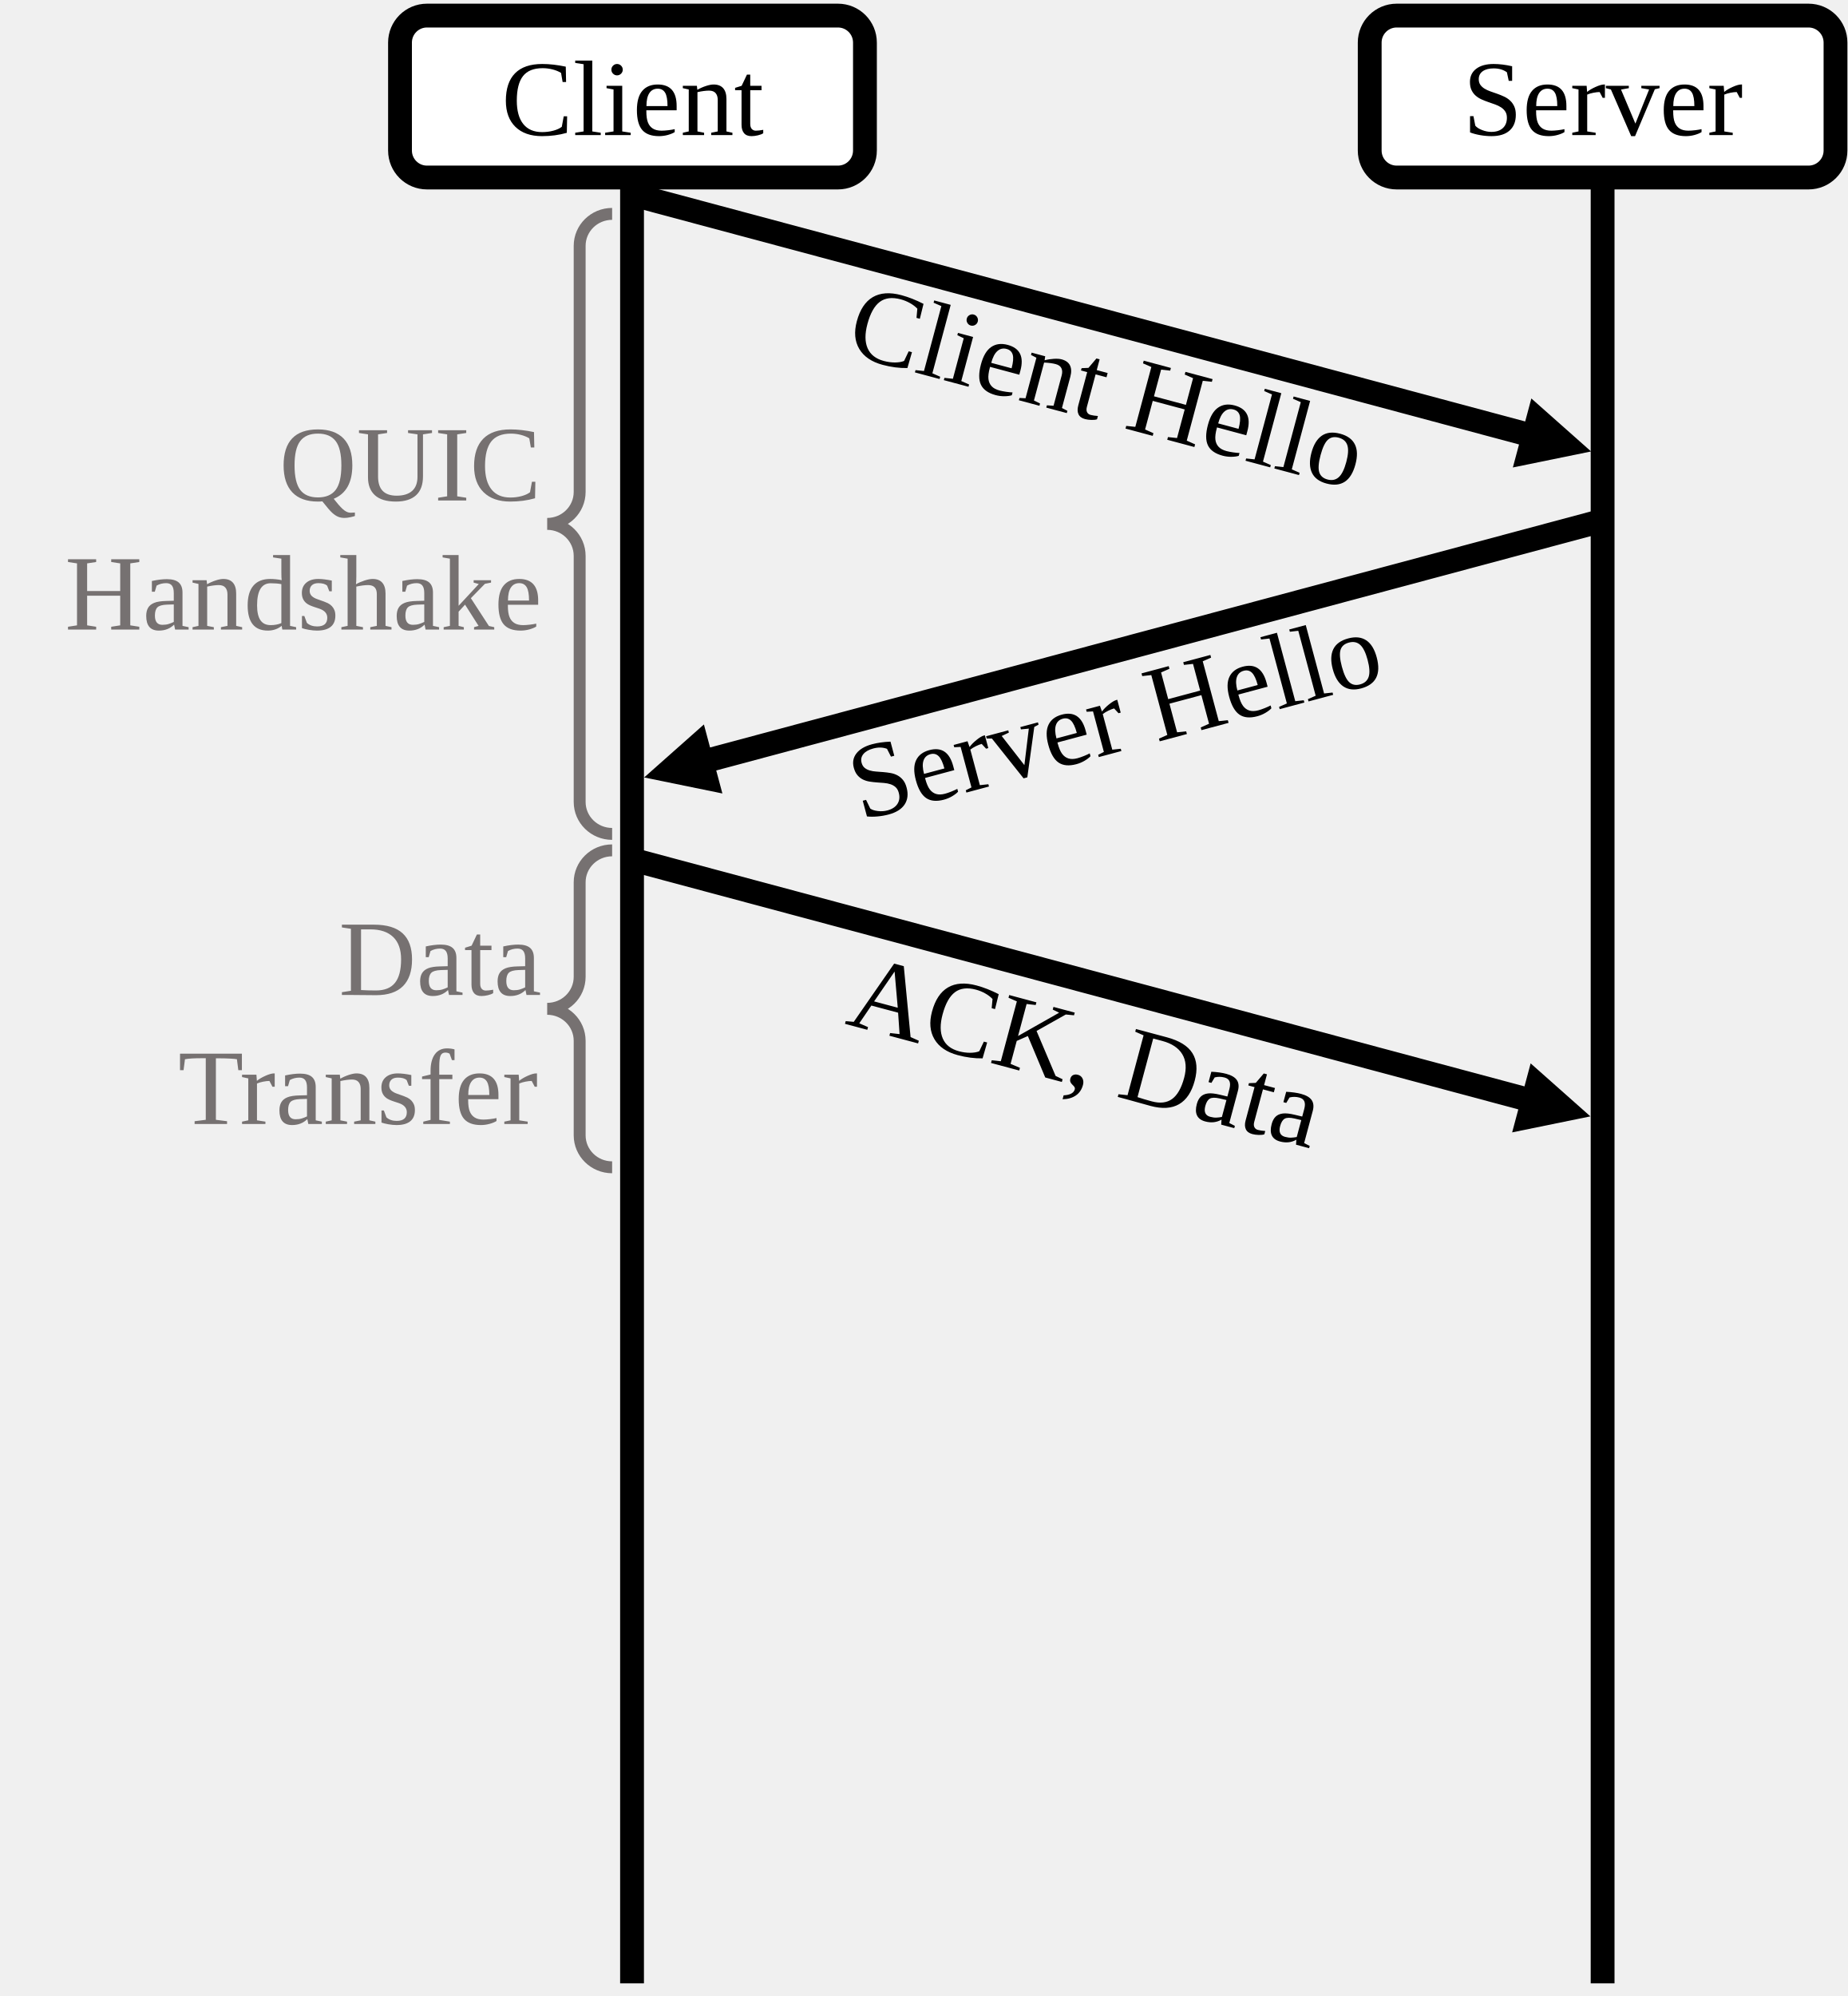
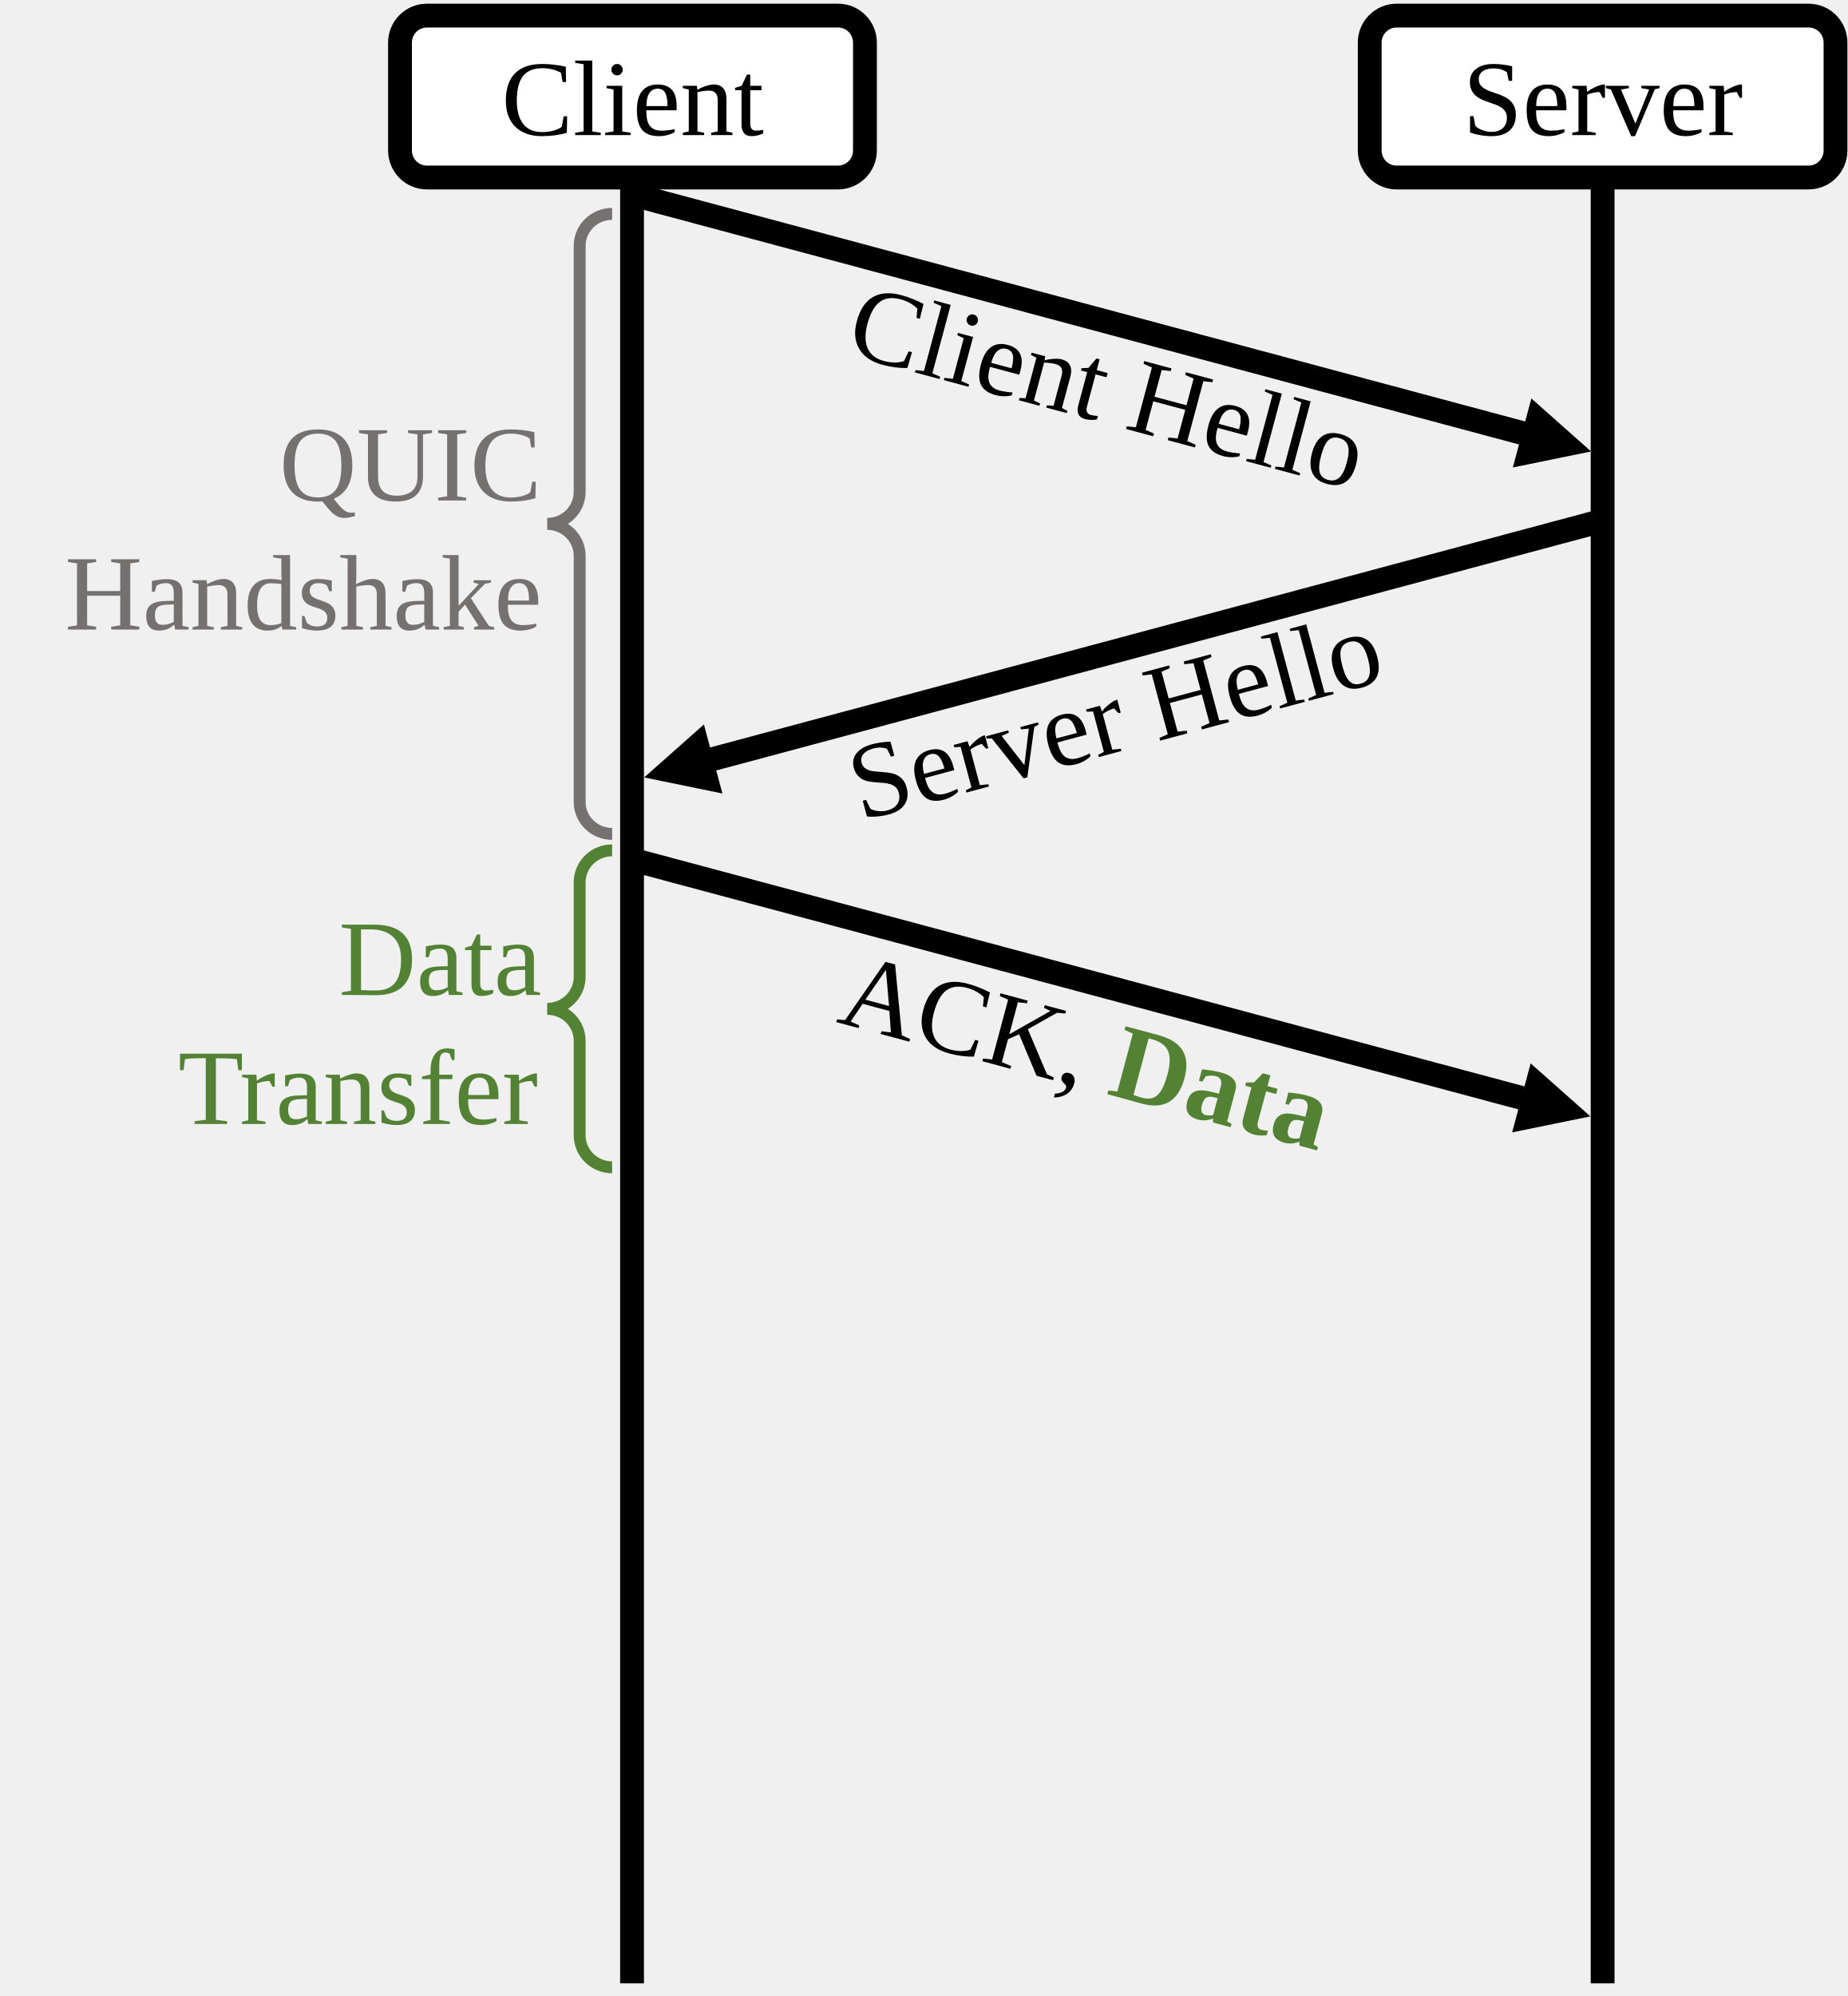
<svg xmlns="http://www.w3.org/2000/svg" width="2134" height="2305" overflow="hidden">
  <defs>
    <clipPath id="clip0">
      <rect x="428" y="30" width="2134" height="2305" />
    </clipPath>
  </defs>
  <g clip-path="url(#clip0)" transform="translate(-428 -30)">
    <path d="M890 79.167C890 61.954 903.954 48 921.167 48L1395.83 48C1413.05 48 1427 61.954 1427 79.167L1427 203.833C1427 221.046 1413.05 235 1395.83 235L921.167 235C903.954 235 890 221.046 890 203.833Z" stroke="#000000" stroke-width="27.5" stroke-miterlimit="8" fill="#FFFFFF" fill-rule="evenodd" />
    <text font-family="Times New Roman,Times New Roman_MSFontService,sans-serif" font-weight="400" font-size="124" transform="matrix(1 0 0 1 1007.17 186)">Client</text>
    <path d="M1158 235 1158 2320.4" stroke="#000000" stroke-width="27.5" stroke-miterlimit="8" fill="none" fill-rule="evenodd" />
    <path d="M2010 79.168C2010 61.954 2023.95 48 2041.17 48L2516.83 48C2534.05 48 2548 61.954 2548 79.168L2548 203.833C2548 221.046 2534.05 235 2516.83 235L2041.17 235C2023.95 235 2010 221.046 2010 203.833Z" stroke="#000000" stroke-width="27.5" stroke-miterlimit="8" fill="#FFFFFF" fill-rule="evenodd" />
    <text font-family="Times New Roman,Times New Roman_MSFontService,sans-serif" font-weight="400" font-size="124" transform="matrix(1 0 0 1 2117.48 186)">Server</text>
    <path d="M2279 235 2279 2320.4" stroke="#000000" stroke-width="27.5" stroke-miterlimit="8" fill="none" fill-rule="evenodd" />
-     <text fill="#767171" font-family="Times New Roman,Times New Roman_MSFontService,sans-serif" font-weight="400" font-size="124" transform="matrix(1 0 0 1 750.47 608)">QUI<tspan font-size="124" x="220" y="0">C</tspan>
-       <tspan font-size="124" x="-247.5" y="149">Handshake</tspan>
+     <text fill="#767171" font-family="Times New Roman,Times New Roman_MSFontService,sans-serif" font-weight="400" font-size="124" transform="matrix(1 0 0 1 750.47 608)">QUIC<tspan font-size="124" x="-247.5" y="149">Handshake</tspan>
    </text>
    <path d="M1135 993C1114.29 993 1097.5 976.475 1097.5 956.091L1097.5 671.91C1097.5 651.525 1080.71 635 1060 635 1080.71 635 1097.5 618.475 1097.5 598.091L1097.5 313.91C1097.5 293.525 1114.29 277 1135 277" stroke="#767171" stroke-width="13.75" stroke-miterlimit="8" fill="none" fill-rule="evenodd" />
    <path d="M1159.56 240.719 2202.86 520.271 2195.74 546.834 1152.44 267.281ZM2196.7 490.149 2265.71 551.346 2175.35 569.838Z" />
-     <text font-family="Times New Roman,Times New Roman_MSFontService,sans-serif" font-weight="400" font-size="124" transform="matrix(0.965926 0.258819 -0.258819 0.965926 1402.44 438)">Client <tspan font-size="124" x="333.36" y="-0.29">Hello</tspan>
-     </text>
-     <text font-family="Times New Roman,Times New Roman_MSFontService,sans-serif" font-weight="400" font-size="124" transform="matrix(0.965926 -0.258819 0.258819 0.965926 1422 978)">Server <tspan font-size="124" x="353.897" y="0.616">Hello</tspan>
-     </text>
+     <text font-family="Times New Roman,Times New Roman_MSFontService,sans-serif" font-weight="400" font-size="124" transform="matrix(0.965926 0.258819 -0.258819 0.965926 1402.44 438)">Client Hello</text>
+     <text font-family="Times New Roman,Times New Roman_MSFontService,sans-serif" font-weight="400" font-size="124" transform="matrix(0.965926 -0.258819 0.258819 0.965926 1422 978)">Server Hello</text>
    <path d="M3.559-13.281 1048.6 266.738 1041.49 293.301-3.559 13.281ZM1042.44 236.616 1111.45 297.813 1021.09 316.305Z" transform="matrix(-1 0 0 1 2283.45 630)" />
    <path d="M1155.56 1007.72 2202.04 1288.12 2194.92 1314.69 1148.44 1034.28ZM2195.88 1258 2264.89 1319.2 2174.52 1337.69Z" />
-     <text font-family="Times New Roman,Times New Roman_MSFontService,sans-serif" font-weight="400" font-size="124" transform="matrix(0.965926 0.258819 -0.258819 0.965926 1402.78 1212)">ACK, Data</text>
-     <text fill="#767171" font-family="Times New Roman,Times New Roman_MSFontService,sans-serif" font-weight="400" font-size="124" transform="matrix(1 0 0 1 819.325 1179)">Data<tspan font-size="124" x="-185.625" y="149">Transfer</tspan>
+     <text font-family="Times New Roman,Times New Roman_MSFontService,sans-serif" font-weight="400" font-size="124" transform="matrix(0.965926 0.258819 -0.258819 0.965926 1392.72 1210)">ACK, <tspan fill="#548235" font-weight="700" font-size="124" x="322.962" y="-0.609">Data</tspan>
    </text>
-     <path d="M1135 1378C1114.29 1378 1097.5 1361.48 1097.5 1341.09L1097.5 1231.91C1097.5 1211.52 1080.71 1195 1060 1195 1080.71 1195 1097.5 1178.48 1097.5 1158.09L1097.5 1048.91C1097.5 1028.52 1114.29 1012 1135 1012" stroke="#767171" stroke-width="13.75" stroke-miterlimit="8" fill="none" fill-rule="evenodd" />
+     <text fill="#548235" font-family="Times New Roman,Times New Roman_MSFontService,sans-serif" font-weight="400" font-size="124" transform="matrix(1 0 0 1 819.325 1179)">Data<tspan font-size="124" x="-185.625" y="149">Transfer</tspan>
+     </text>
+     <path d="M1135 1378C1114.29 1378 1097.5 1361.48 1097.5 1341.09L1097.5 1231.91C1097.5 1211.52 1080.71 1195 1060 1195 1080.71 1195 1097.5 1178.48 1097.5 1158.09L1097.5 1048.91C1097.5 1028.52 1114.29 1012 1135 1012" stroke="#548235" stroke-width="13.75" stroke-miterlimit="8" fill="none" fill-rule="evenodd" />
  </g>
</svg>
